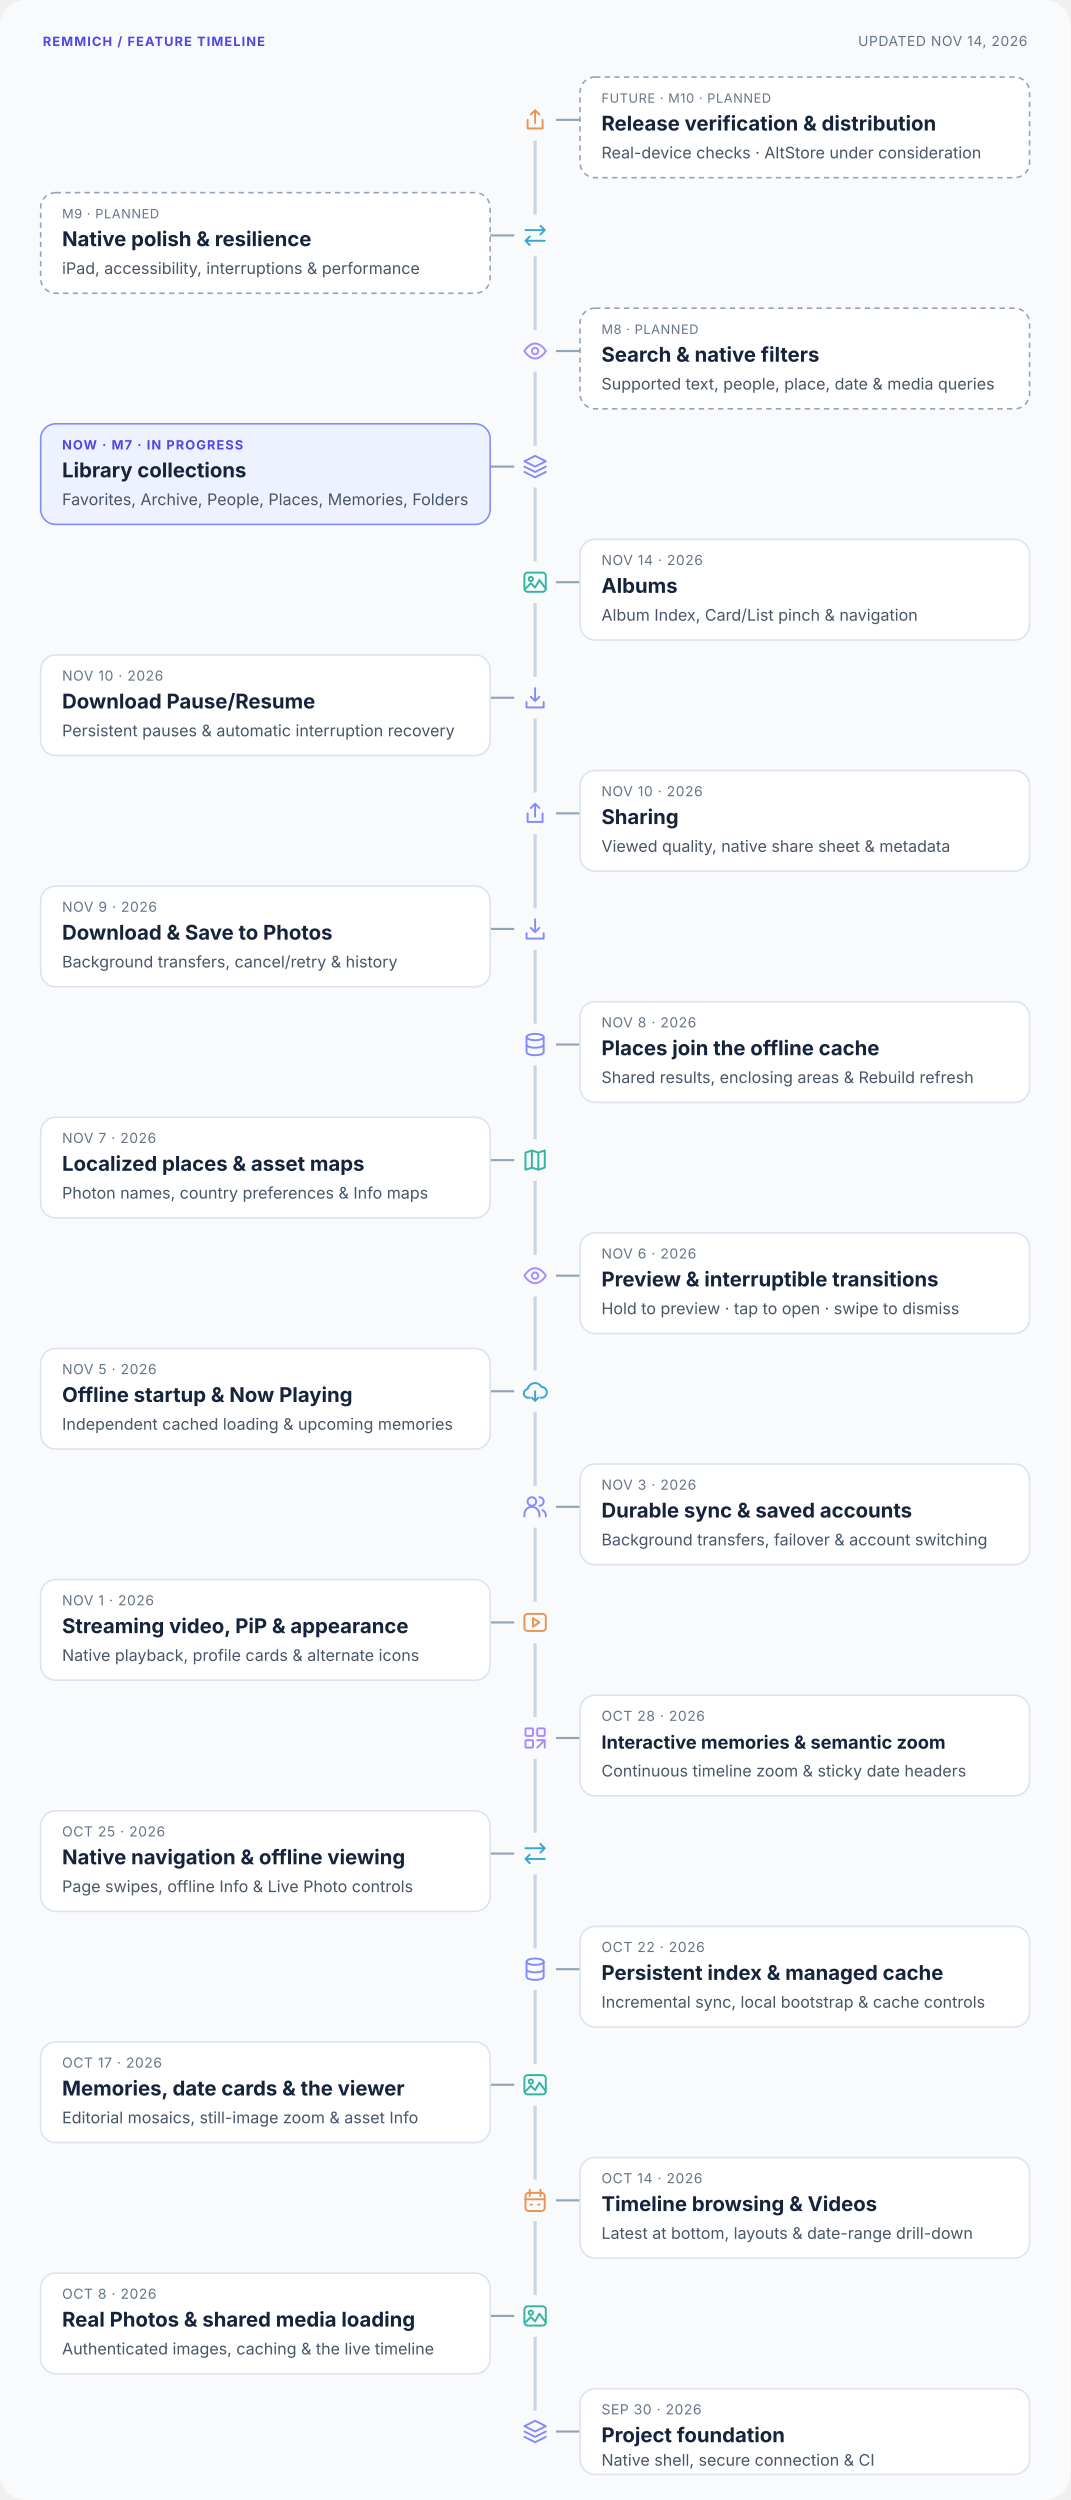
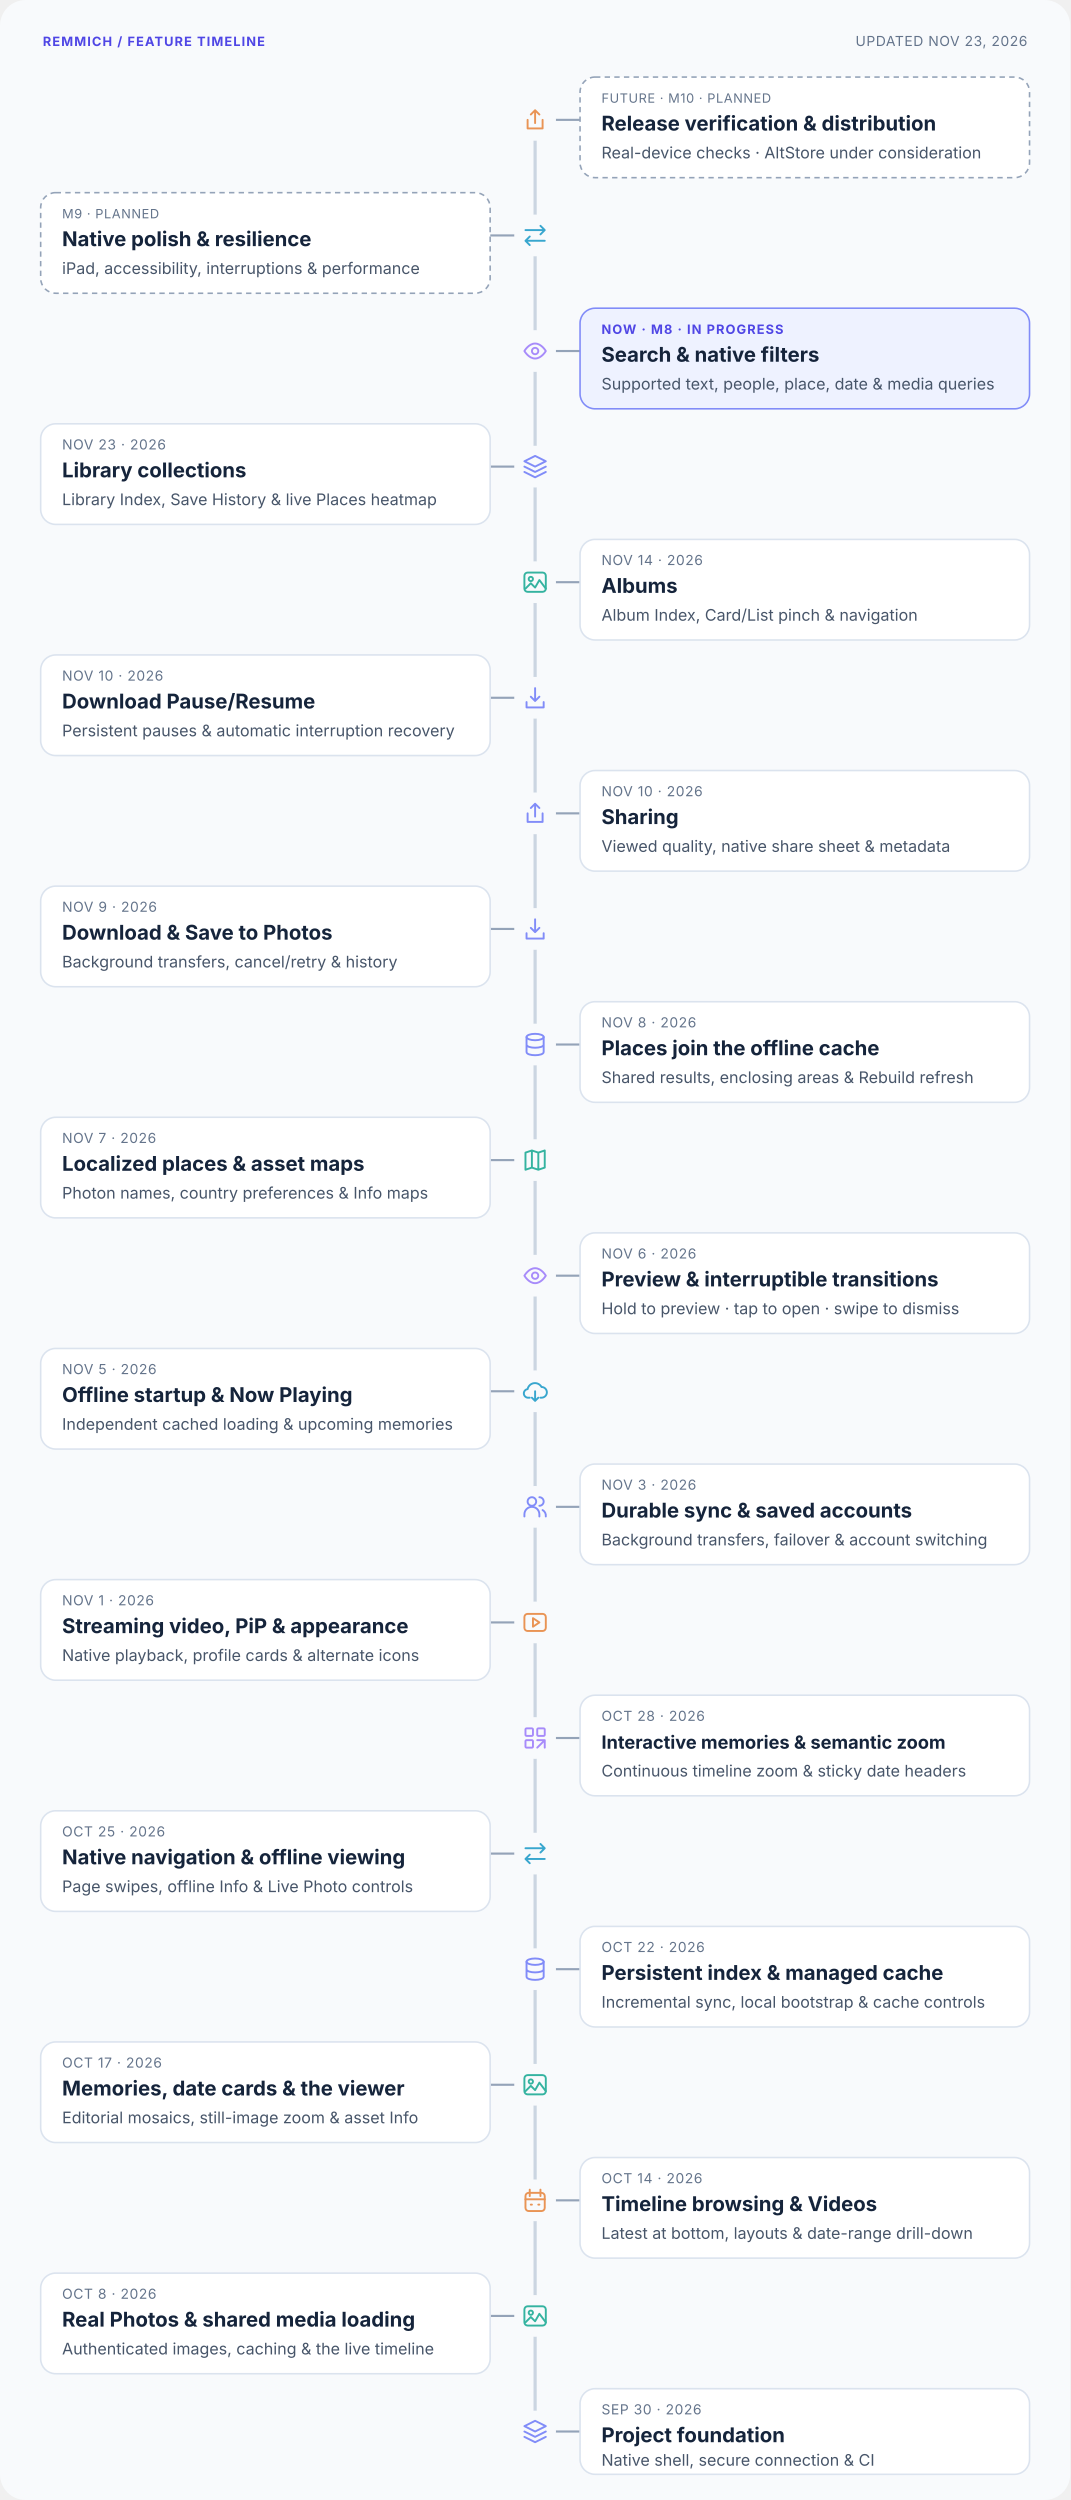
<svg xmlns="http://www.w3.org/2000/svg" width="1000" height="2336" viewBox="0 0 1000 2336" role="img" aria-labelledby="title desc">
  <style>
    .bg{fill:#f8fafc}.card{fill:#fff;stroke:#dbe3ee;stroke-width:1.5}.now{fill:#eef2ff;stroke:#818cf8;stroke-width:1.5}
    .spine{fill:none;stroke:#cbd5e1;stroke-width:3}.branch{stroke:#94a3b8;stroke-width:2}.dot{fill:#6366f1;stroke:#f8fafc;stroke-width:5}
    text{font-family:-apple-system,BlinkMacSystemFont,"Segoe UI",sans-serif;fill:#15243b}.date{font-size:13px;fill:#64748b;letter-spacing:.5px}.heading{font-size:19px;font-weight:650}.body{font-size:15px;fill:#475569}.label{font-size:12px;fill:#4f46e5;font-weight:700;letter-spacing:1px}
    @media(prefers-color-scheme:dark){.bg{fill:#0f172a}.card{fill:#172237;stroke:#334155}.now{fill:#23264b;stroke:#818cf8}.spine{stroke:#475569}.branch{stroke:#64748b}.dot{stroke:#0f172a}text{fill:#f1f5f9}.body{fill:#cbd5e1}.date{fill:#94a3b8}.label{fill:#a5b4fc}}
  </style>
  <style>
    .planned{fill:#fff;stroke:#94a3b8;stroke-width:1.5;stroke-dasharray:5 4}.dot{fill:#f8fafc;r:17px}
    .future-heading{font-size:19px;font-weight:650}.future-label{font-size:12px;fill:#64748b;letter-spacing:.5px}
    @media(prefers-color-scheme:dark){.planned{fill:#172237;stroke:#64748b}.dot{fill:#0f172a}.future-label{fill:#94a3b8}}
  </style>
  <defs>
    <g id="export" fill="none" stroke="currentColor" stroke-width="1.8" stroke-linecap="round" stroke-linejoin="round">
      <path d="M12 15V3m-4 4 4-4 4 4M5 12v8h14v-8" />
    </g>
    <g id="download" fill="none" stroke="currentColor" stroke-width="1.8" stroke-linecap="round" stroke-linejoin="round">
      <path d="M12 3v12m-4-4 4 4 4-4M4 16v5h16v-5" />
    </g>
    <g id="cache" fill="none" stroke="currentColor" stroke-width="1.8" stroke-linecap="round" stroke-linejoin="round">
      <ellipse cx="12" cy="5" rx="8" ry="3" />
      <path d="M4 5v14c0 4 16 4 16 0V5M4 12c0 4 16 4 16 0" />
    </g>
    <g id="map" fill="none" stroke="currentColor" stroke-width="1.8" stroke-linecap="round" stroke-linejoin="round">
      <path d="m3 5 6-2 6 2 6-2v16l-6 2-6-2-6 2V5Zm6-2v16m6-14v16" />
    </g>
    <g id="preview" fill="none" stroke="currentColor" stroke-width="1.8" stroke-linecap="round" stroke-linejoin="round">
      <path d="M2 12s4-7 10-7 10 7 10 7-4 7-10 7S2 12 2 12Z" />
      <circle cx="12" cy="12" r="3" />
    </g>
    <g id="offline" fill="none" stroke="currentColor" stroke-width="1.8" stroke-linecap="round" stroke-linejoin="round">
      <path d="M7 18H6a4 4 0 0 1-1-8 7 7 0 0 1 13-2 5 5 0 0 1 0 10h-1M12 12v9m-3-3 3 3 3-3" />
    </g>
    <g id="accounts" fill="none" stroke="currentColor" stroke-width="1.8" stroke-linecap="round" stroke-linejoin="round">
      <circle cx="9" cy="7" r="4" />
      <path d="M2 21v-2a7 7 0 0 1 14 0v2M16 3a4 4 0 0 1 0 8m3 4a6 6 0 0 1 3 6" />
    </g>
    <g id="video" fill="none" stroke="currentColor" stroke-width="1.8" stroke-linecap="round" stroke-linejoin="round">
      <rect x="2" y="4" width="20" height="16" rx="3" />
      <path d="m10 8 6 4-6 4V8Z" />
    </g>
    <g id="zoom" fill="none" stroke="currentColor" stroke-width="1.8" stroke-linecap="round" stroke-linejoin="round">
      <rect x="3" y="3" width="7" height="7" rx="1" />
      <rect x="14" y="3" width="7" height="7" rx="1" />
      <rect x="3" y="14" width="7" height="7" rx="1" />
      <path d="M14 14h7v7m0-7-7 7" />
    </g>
    <g id="navigation" fill="none" stroke="currentColor" stroke-width="1.8" stroke-linecap="round" stroke-linejoin="round">
      <path d="M3 7h18m-4-4 4 4-4 4M21 17H3m4-4-4 4 4 4" />
    </g>
    <g id="photo" fill="none" stroke="currentColor" stroke-width="1.8" stroke-linecap="round" stroke-linejoin="round">
      <rect x="2" y="3" width="20" height="18" rx="3" />
      <circle cx="8" cy="9" r="2" />
      <path d="m3 18 5-5 4 4 4-7 6 8" />
    </g>
    <g id="calendar" fill="none" stroke="currentColor" stroke-width="1.8" stroke-linecap="round" stroke-linejoin="round">
      <rect x="3" y="5" width="18" height="17" rx="3" />
      <path d="M7 2v6m10-6v6M3 11h18m-13 5h1m6 0h1" />
    </g>
    <g id="foundation" fill="none" stroke="currentColor" stroke-width="1.8" stroke-linecap="round" stroke-linejoin="round">
      <path d="m12 2 10 5-10 5L2 7l10-5Zm-10 10 10 5 10-5M2 17l10 5 10-5" />
    </g>
  </defs>
  <rect class="bg" width="1000" height="2336" rx="24" />
  <text x="40" y="43" class="label">REMMICH / FEATURE TIMELINE</text>
-   <text x="960" y="43" text-anchor="end" class="date">UPDATED NOV 14, 2026</text>
+   <text x="960" y="43" text-anchor="end" class="date">UPDATED NOV 23, 2026</text>
  <path class="spine" d="M500 112V2272" />
  <path class="branch" d="M500 112H542" />
  <circle class="dot" cx="500" cy="112" r="8" />
  <rect class="planned" x="542" y="72" width="420" height="94" rx="14" />
  <use href="#export" transform="translate(488 100)" style="color:#e99455" />
  <text x="562" y="96" class="future-label">FUTURE · M10 · PLANNED</text>
  <text x="562" y="122" class="future-heading">Release verification &amp; distribution</text>
  <text x="562" y="148" class="body">Real-device checks · AltStore under consideration</text>
  <path class="branch" d="M458 220H500" />
  <circle class="dot" cx="500" cy="220" r="17" />
  <use href="#navigation" transform="translate(488 208)" style="color:#38a6ce" />
  <rect class="planned" x="38" y="180" width="420" height="94" rx="14" />
  <text x="58" y="204" class="future-label">M9 · PLANNED</text>
  <text x="58" y="230" class="future-heading">Native polish &amp; resilience</text>
  <text x="58" y="256" class="body">iPad, accessibility, interruptions &amp; performance</text>
  <path class="branch" d="M500 328H542" />
  <circle class="dot" cx="500" cy="328" r="17" />
  <use href="#preview" transform="translate(488 316)" style="color:#a78bfa" />
-   <rect class="planned" x="542" y="288" width="420" height="94" rx="14" />
-   <text x="562" y="312" class="future-label">M8 · PLANNED</text>
+   <rect class="now" x="542" y="288" width="420" height="94" rx="14" />
+   <text x="562" y="312" class="label">NOW · M8 · IN PROGRESS</text>
  <text x="562" y="338" class="future-heading">Search &amp; native filters</text>
  <text x="562" y="364" class="body">Supported text, people, place, date &amp; media queries</text>
  <path class="branch" d="M458 436H500" />
  <circle class="dot" cx="500" cy="436" r="17" />
  <use href="#foundation" transform="translate(488 424)" style="color:#818cf8" />
-   <rect class="now" x="38" y="396" width="420" height="94" rx="14" />
-   <text x="58" y="420" class="label">NOW · M7 · IN PROGRESS</text>
-   <text x="58" y="446" class="future-heading">Library collections</text>
-   <text x="58" y="472" class="body">Favorites, Archive, People, Places, Memories, Folders</text>
+   <rect class="card" x="38" y="396" width="420" height="94" rx="14" />
+   <text x="58" y="420" class="date">NOV 23 · 2026</text>
+   <text x="58" y="446" class="heading">Library collections</text>
+   <text x="58" y="472" class="body">Library Index, Save History &amp; live Places heatmap</text>
  <g transform="translate(0 -108)">
    <path class="branch" d="M500 652H542" />
    <circle class="dot" cx="500" cy="652" r="17" />
    <use href="#photo" transform="translate(488 640)" style="color:#34b3a0" />
    <rect class="card" x="542" y="612" width="420" height="94" rx="14" />
    <text x="562" y="636" class="date">NOV 14 · 2026</text>
    <text x="562" y="662" class="heading">Albums</text>
    <text x="562" y="688" class="body">Album Index, Card/List pinch &amp; navigation</text>
    <path class="branch" d="M458 760H500" />
    <circle class="dot" cx="500" cy="760" r="17" />
    <use href="#download" transform="translate(488 748)" style="color:#818cf8" />
    <rect class="card" x="38" y="720" width="420" height="94" rx="14" />
    <text x="58" y="744" class="date">NOV 10 · 2026</text>
    <text x="58" y="770" class="heading">Download Pause/Resume</text>
    <text x="58" y="796" class="body">Persistent pauses &amp; automatic interruption recovery</text>
    <path class="branch" d="M500 868H542" />
    <circle class="dot" cx="500" cy="868" r="17" />
    <rect class="card" x="542" y="828" width="420" height="94" rx="14" />
    <use href="#export" transform="translate(488 856)" style="color:#818cf8" />
    <text x="562" y="852" class="date">NOV 10 · 2026</text>
    <text x="562" y="878" class="heading">Sharing</text>
    <text x="562" y="904" class="body">Viewed quality, native share sheet &amp; metadata</text>
    <path class="branch" d="M458 976H500" />
    <circle class="dot" cx="500" cy="976" r="17" />
    <rect class="card" x="38" y="936" width="420" height="94" rx="14" />
    <use href="#download" transform="translate(488 964)" style="color:#818cf8" />
    <text x="58" y="960" class="date">NOV 9 · 2026</text>
    <text x="58" y="986" class="heading">Download &amp; Save to Photos</text>
    <text x="58" y="1012" class="body">Background transfers, cancel/retry &amp; history</text>
    <g transform="translate(0 864)">
      <path class="branch" d="M500 220H542" />
      <circle class="dot" cx="500" cy="220" r="7" />
      <rect class="card" x="542" y="180" width="420" height="94" rx="14" />
      <use href="#cache" transform="translate(488 208)" style="color:#818cf8" />
      <text x="562" y="204" class="date">NOV 8 · 2026</text>
      <text x="562" y="230" class="heading">Places join the offline cache</text>
      <text x="562" y="256" class="body">Shared results, enclosing areas &amp; Rebuild refresh</text>
      <path class="branch" d="M458 328H500" />
      <circle class="dot" cx="500" cy="328" r="7" />
      <rect class="card" x="38" y="288" width="420" height="94" rx="14" />
      <use href="#map" transform="translate(488 316)" style="color:#34b3a0" />
      <text x="58" y="312" class="date">NOV 7 · 2026</text>
      <text x="58" y="338" class="heading">Localized places &amp; asset maps</text>
      <text x="58" y="364" class="body">Photon names, country preferences &amp; Info maps</text>
      <path class="branch" d="M500 436H542" />
      <circle class="dot" cx="500" cy="436" r="7" />
      <rect class="card" x="542" y="396" width="420" height="94" rx="14" />
      <use href="#preview" transform="translate(488 424)" style="color:#a78bfa" />
      <text x="562" y="420" class="date">NOV 6 · 2026</text>
      <text x="562" y="446" class="heading">Preview &amp; interruptible transitions</text>
      <text x="562" y="472" class="body">Hold to preview · tap to open · swipe to dismiss</text>
      <path class="branch" d="M458 544H500" />
      <circle class="dot" cx="500" cy="544" r="7" />
      <rect class="card" x="38" y="504" width="420" height="94" rx="14" />
      <use href="#offline" transform="translate(488 532)" style="color:#38a6ce" />
      <text x="58" y="528" class="date">NOV 5 · 2026</text>
      <text x="58" y="554" class="heading">Offline startup &amp; Now Playing</text>
      <text x="58" y="580" class="body">Independent cached loading &amp; upcoming memories</text>
      <path class="branch" d="M500 652H542" />
      <circle class="dot" cx="500" cy="652" r="7" />
      <rect class="card" x="542" y="612" width="420" height="94" rx="14" />
      <use href="#accounts" transform="translate(488 640)" style="color:#818cf8" />
      <text x="562" y="636" class="date">NOV 3 · 2026</text>
      <text x="562" y="662" class="heading">Durable sync &amp; saved accounts</text>
      <text x="562" y="688" class="body">Background transfers, failover &amp; account switching</text>
      <path class="branch" d="M458 760H500" />
      <circle class="dot" cx="500" cy="760" r="7" />
      <rect class="card" x="38" y="720" width="420" height="94" rx="14" />
      <use href="#video" transform="translate(488 748)" style="color:#e99455" />
      <text x="58" y="744" class="date">NOV 1 · 2026</text>
      <text x="58" y="770" class="heading">Streaming video, PiP &amp; appearance</text>
      <text x="58" y="796" class="body">Native playback, profile cards &amp; alternate icons</text>
      <path class="branch" d="M500 868H542" />
      <circle class="dot" cx="500" cy="868" r="7" />
      <rect class="card" x="542" y="828" width="420" height="94" rx="14" />
      <use href="#zoom" transform="translate(488 856)" style="color:#a78bfa" />
      <text x="562" y="852" class="date">OCT 28 · 2026</text>
      <text x="562" y="878" class="heading" font-size="17" style="font-size:17px">Interactive memories &amp; semantic zoom</text>
      <text x="562" y="904" class="body">Continuous timeline zoom &amp; sticky date headers</text>
      <path class="branch" d="M458 976H500" />
      <circle class="dot" cx="500" cy="976" r="7" />
      <rect class="card" x="38" y="936" width="420" height="94" rx="14" />
      <use href="#navigation" transform="translate(488 964)" style="color:#38a6ce" />
      <text x="58" y="960" class="date">OCT 25 · 2026</text>
      <text x="58" y="986" class="heading">Native navigation &amp; offline viewing</text>
      <text x="58" y="1012" class="body">Page swipes, offline Info &amp; Live Photo controls</text>
      <path class="branch" d="M500 1084H542" />
      <circle class="dot" cx="500" cy="1084" r="7" />
      <rect class="card" x="542" y="1044" width="420" height="94" rx="14" />
      <use href="#cache" transform="translate(488 1072)" style="color:#818cf8" />
      <text x="562" y="1068" class="date">OCT 22 · 2026</text>
      <text x="562" y="1094" class="heading">Persistent index &amp; managed cache</text>
      <text x="562" y="1120" class="body">Incremental sync, local bootstrap &amp; cache controls</text>
      <path class="branch" d="M458 1192H500" />
      <circle class="dot" cx="500" cy="1192" r="7" />
      <rect class="card" x="38" y="1152" width="420" height="94" rx="14" />
      <use href="#photo" transform="translate(488 1180)" style="color:#34b3a0" />
      <text x="58" y="1176" class="date">OCT 17 · 2026</text>
      <text x="58" y="1202" class="heading">Memories, date cards &amp; the viewer</text>
      <text x="58" y="1228" class="body">Editorial mosaics, still-image zoom &amp; asset Info</text>
      <path class="branch" d="M500 1300H542" />
      <circle class="dot" cx="500" cy="1300" r="7" />
      <rect class="card" x="542" y="1260" width="420" height="94" rx="14" />
      <use href="#calendar" transform="translate(488 1288)" style="color:#e99455" />
      <text x="562" y="1284" class="date">OCT 14 · 2026</text>
      <text x="562" y="1310" class="heading">Timeline browsing &amp; Videos</text>
      <text x="562" y="1336" class="body">Latest at bottom, layouts &amp; date-range drill-down</text>
      <path class="branch" d="M458 1408H500" />
      <circle class="dot" cx="500" cy="1408" r="7" />
      <rect class="card" x="38" y="1368" width="420" height="94" rx="14" />
      <use href="#photo" transform="translate(488 1396)" style="color:#34b3a0" />
      <text x="58" y="1392" class="date">OCT 8 · 2026</text>
      <text x="58" y="1418" class="heading">Real Photos &amp; shared media loading</text>
      <text x="58" y="1444" class="body">Authenticated images, caching &amp; the live timeline</text>
      <path class="branch" d="M500 1516H542" />
      <circle class="dot" cx="500" cy="1516" r="7" />
      <rect class="card" x="542" y="1476" width="420" height="80" rx="14" />
      <use href="#foundation" transform="translate(488 1504)" style="color:#818cf8" />
      <text x="562" y="1500" class="date">SEP 30 · 2026</text>
      <text x="562" y="1526" class="heading">Project foundation</text>
      <text x="562" y="1548" class="body">Native shell, secure connection &amp; CI</text>
    </g>
  </g>
</svg>
